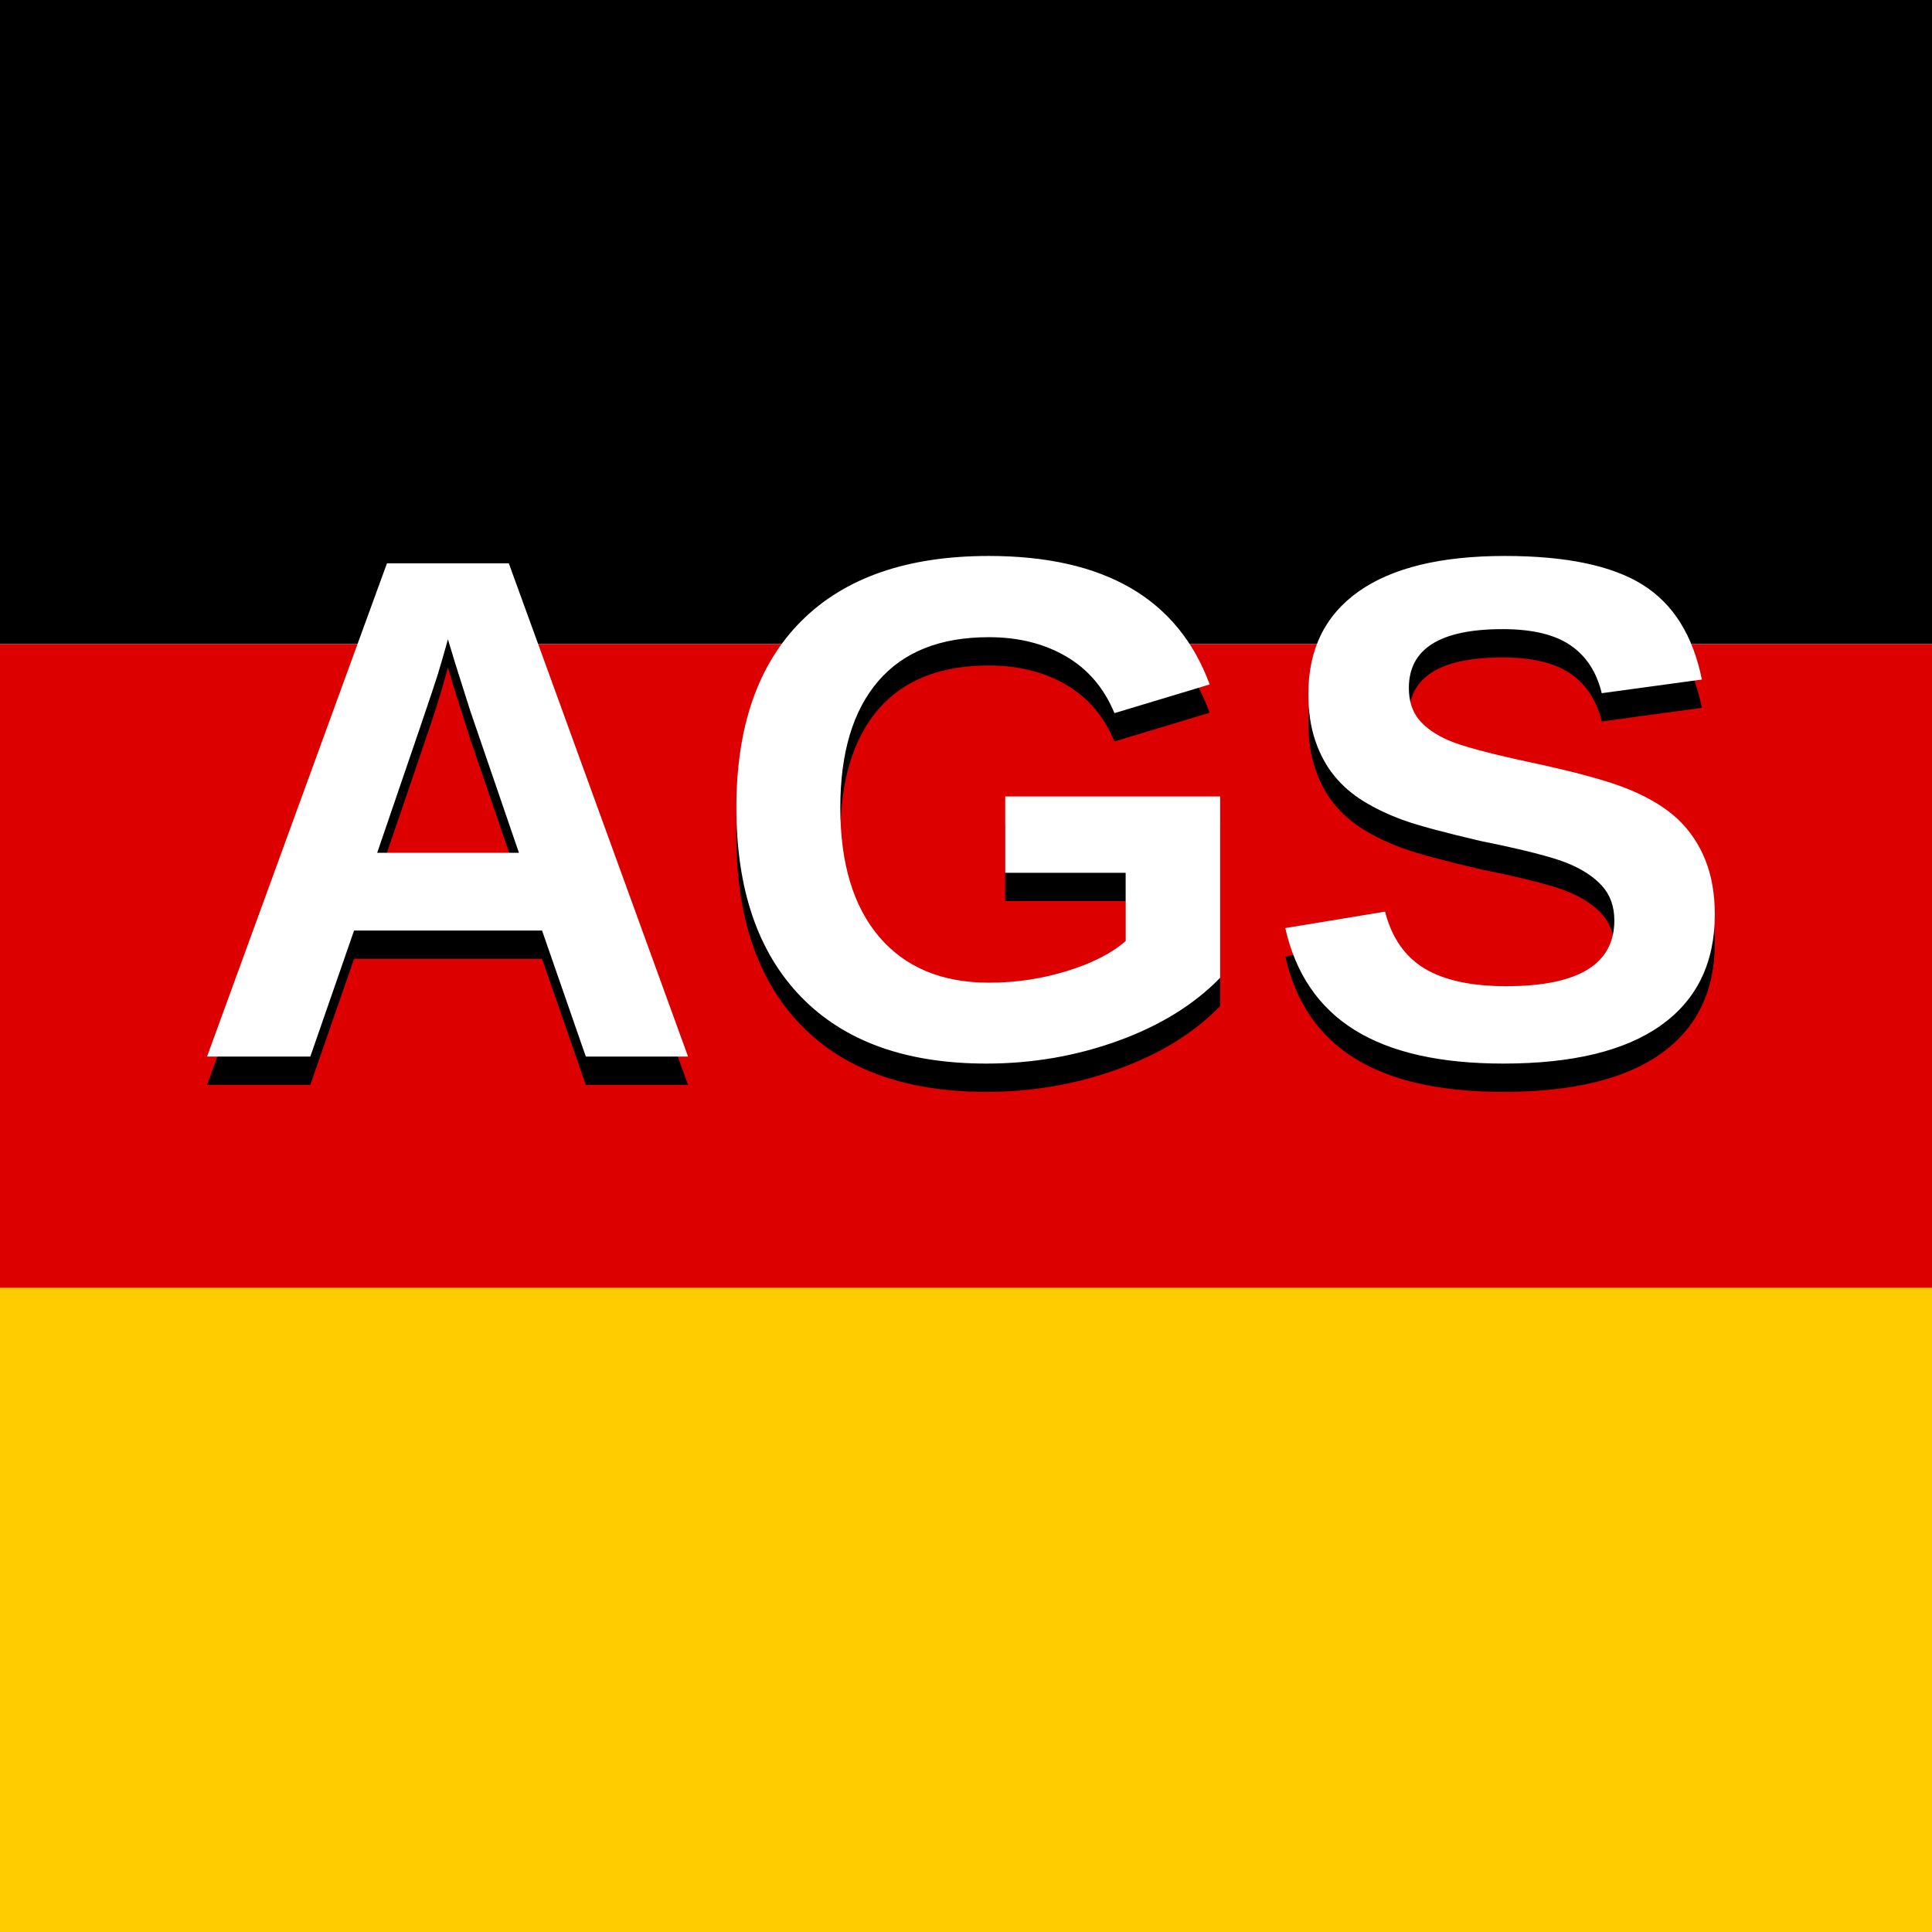
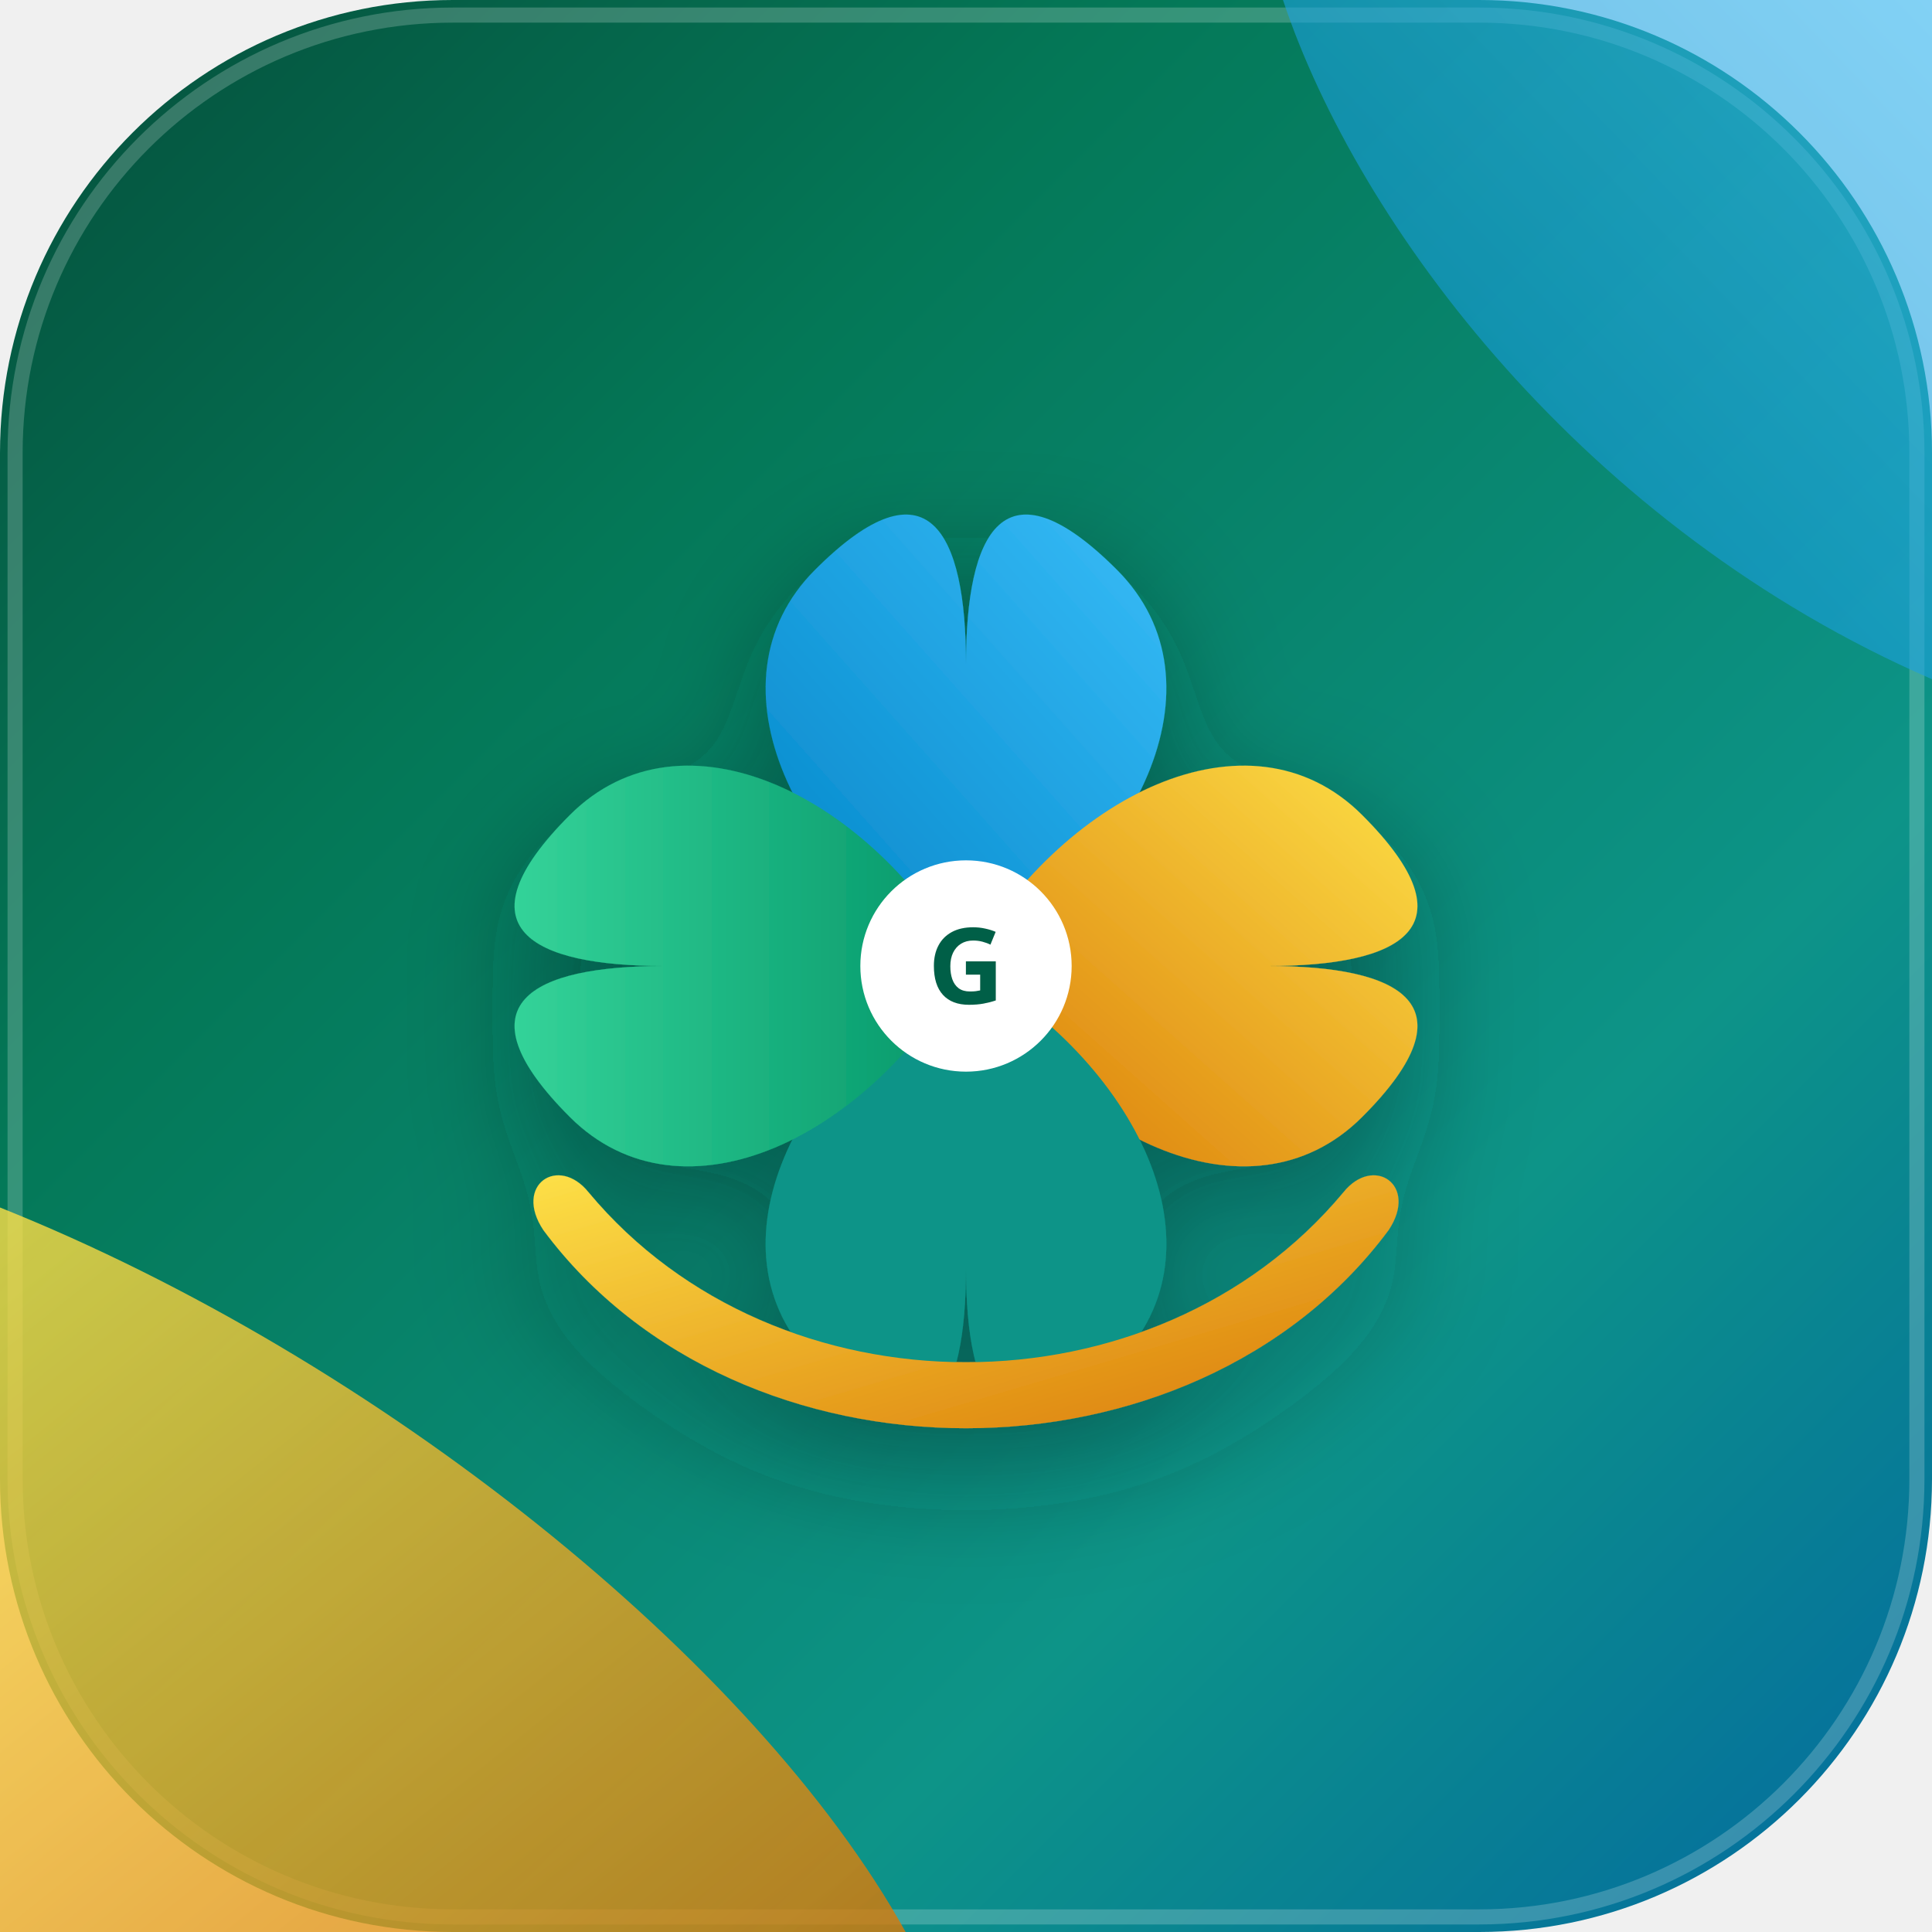
- <svg xmlns="http://www.w3.org/2000/svg" width="1024" height="1024" viewBox="0 0 1024 1024">
-   <rect x="0" y="0" width="1024" height="341.33" fill="#000000" />
-   <rect x="0" y="341.33" width="1024" height="341.33" fill="#DD0000" />
-   <rect x="0" y="682.66" width="1024" height="341.34" fill="#FFCC00" />
-   <text x="512" y="575" font-family="Arial, sans-serif" font-weight="900" font-size="380" text-anchor="middle" fill="#000000">AGS</text>
-   <text x="512" y="560" font-family="Arial, sans-serif" font-weight="900" font-size="380" text-anchor="middle" fill="#FFFFFF">AGS</text>
+ <svg xmlns="http://www.w3.org/2000/svg" viewBox="0 0 512 512" width="512" height="512">
+   <defs>
+     <linearGradient id="bgGrad" x1="0%" y1="0%" x2="100%" y2="100%">
+       <stop offset="0%" stop-color="#064E3B" />
+       <stop offset="30%" stop-color="#047857" />
+       <stop offset="70%" stop-color="#0D9488" />
+       <stop offset="100%" stop-color="#0369A1" />
+     </linearGradient>
+     <linearGradient id="goldRibbon" x1="0%" y1="0%" x2="100%" y2="100%">
+       <stop offset="0%" stop-color="#FDE047" />
+       <stop offset="100%" stop-color="#D97706" />
+     </linearGradient>
+     <linearGradient id="cyanLeaf" x1="0%" y1="100%" x2="100%" y2="0%">
+       <stop offset="0%" stop-color="#0284C7" />
+       <stop offset="100%" stop-color="#38BDF8" />
+     </linearGradient>
+     <linearGradient id="greenLeaf" x1="0%" y1="100%" x2="0%" y2="0%">
+       <stop offset="0%" stop-color="#059669" />
+       <stop offset="100%" stop-color="#34D399" />
+     </linearGradient>
+     <filter id="iconShadow" x="-20%" y="-20%" width="140%" height="140%">
+       <feDropShadow dx="0" dy="12" stdDeviation="16" flood-color="#022C22" flood-opacity="0.4" />
+     </filter>
+   </defs>
+   <rect width="512" height="512" rx="120" fill="url(#bgGrad)" />
+   <rect width="504" height="504" x="4" y="4" rx="116" stroke="rgba(255,255,255,0.2)" stroke-width="4" fill="none" />
+   <path d="M 0 320 C 100 360, 200 440, 240 512 L 0 512 Z" fill="url(#goldRibbon)" opacity="0.8" />
+   <path d="M 512 180 C 420 140, 360 60, 340 0 L 512 0 Z" fill="url(#cyanLeaf)" opacity="0.6" />
+   <g filter="url(#iconShadow)" transform="translate(256, 256)">
+     <path d="M 0 0 C -45 -25, -70 -75, -40 -105 C -10 -135, 0 -115, 0 -80 C 0 -115, 10 -135, 40 -105 C 70 -75, 45 -25, 0 0 Z" fill="url(#cyanLeaf)" />
+     <g transform="rotate(90)">
+       <path d="M 0 0 C -45 -25, -70 -75, -40 -105 C -10 -135, 0 -115, 0 -80 C 0 -115, 10 -135, 40 -105 C 70 -75, 45 -25, 0 0 Z" fill="url(#goldRibbon)" />
+     </g>
+     <g transform="rotate(180)">
+       <path d="M 0 0 C -45 -25, -70 -75, -40 -105 C -10 -135, 0 -115, 0 -80 C 0 -115, 10 -135, 40 -105 C 70 -75, 45 -25, 0 0 Z" fill="#0D9488" />
+     </g>
+     <g transform="rotate(270)">
+       <path d="M 0 0 C -45 -25, -70 -75, -40 -105 C -10 -135, 0 -115, 0 -80 C 0 -115, 10 -135, 40 -105 C 70 -75, 45 -25, 0 0 Z" fill="url(#greenLeaf)" />
+     </g>
+     <circle cx="0" cy="0" r="28" fill="#FFFFFF" />
+     <text x="0" y="10" text-anchor="middle" font-family="'Montserrat', 'Poppins', sans-serif" font-size="28px" font-weight="900" fill="#065F46">G</text>
+     <path d="M -100 60 C -50 120, 50 120, 100 60 C 108 50, 120 58, 112 70 C 60 140, -60 140, -112 70 C -120 58, -108 50, -100 60 Z" fill="url(#goldRibbon)" />
+   </g>
</svg>
